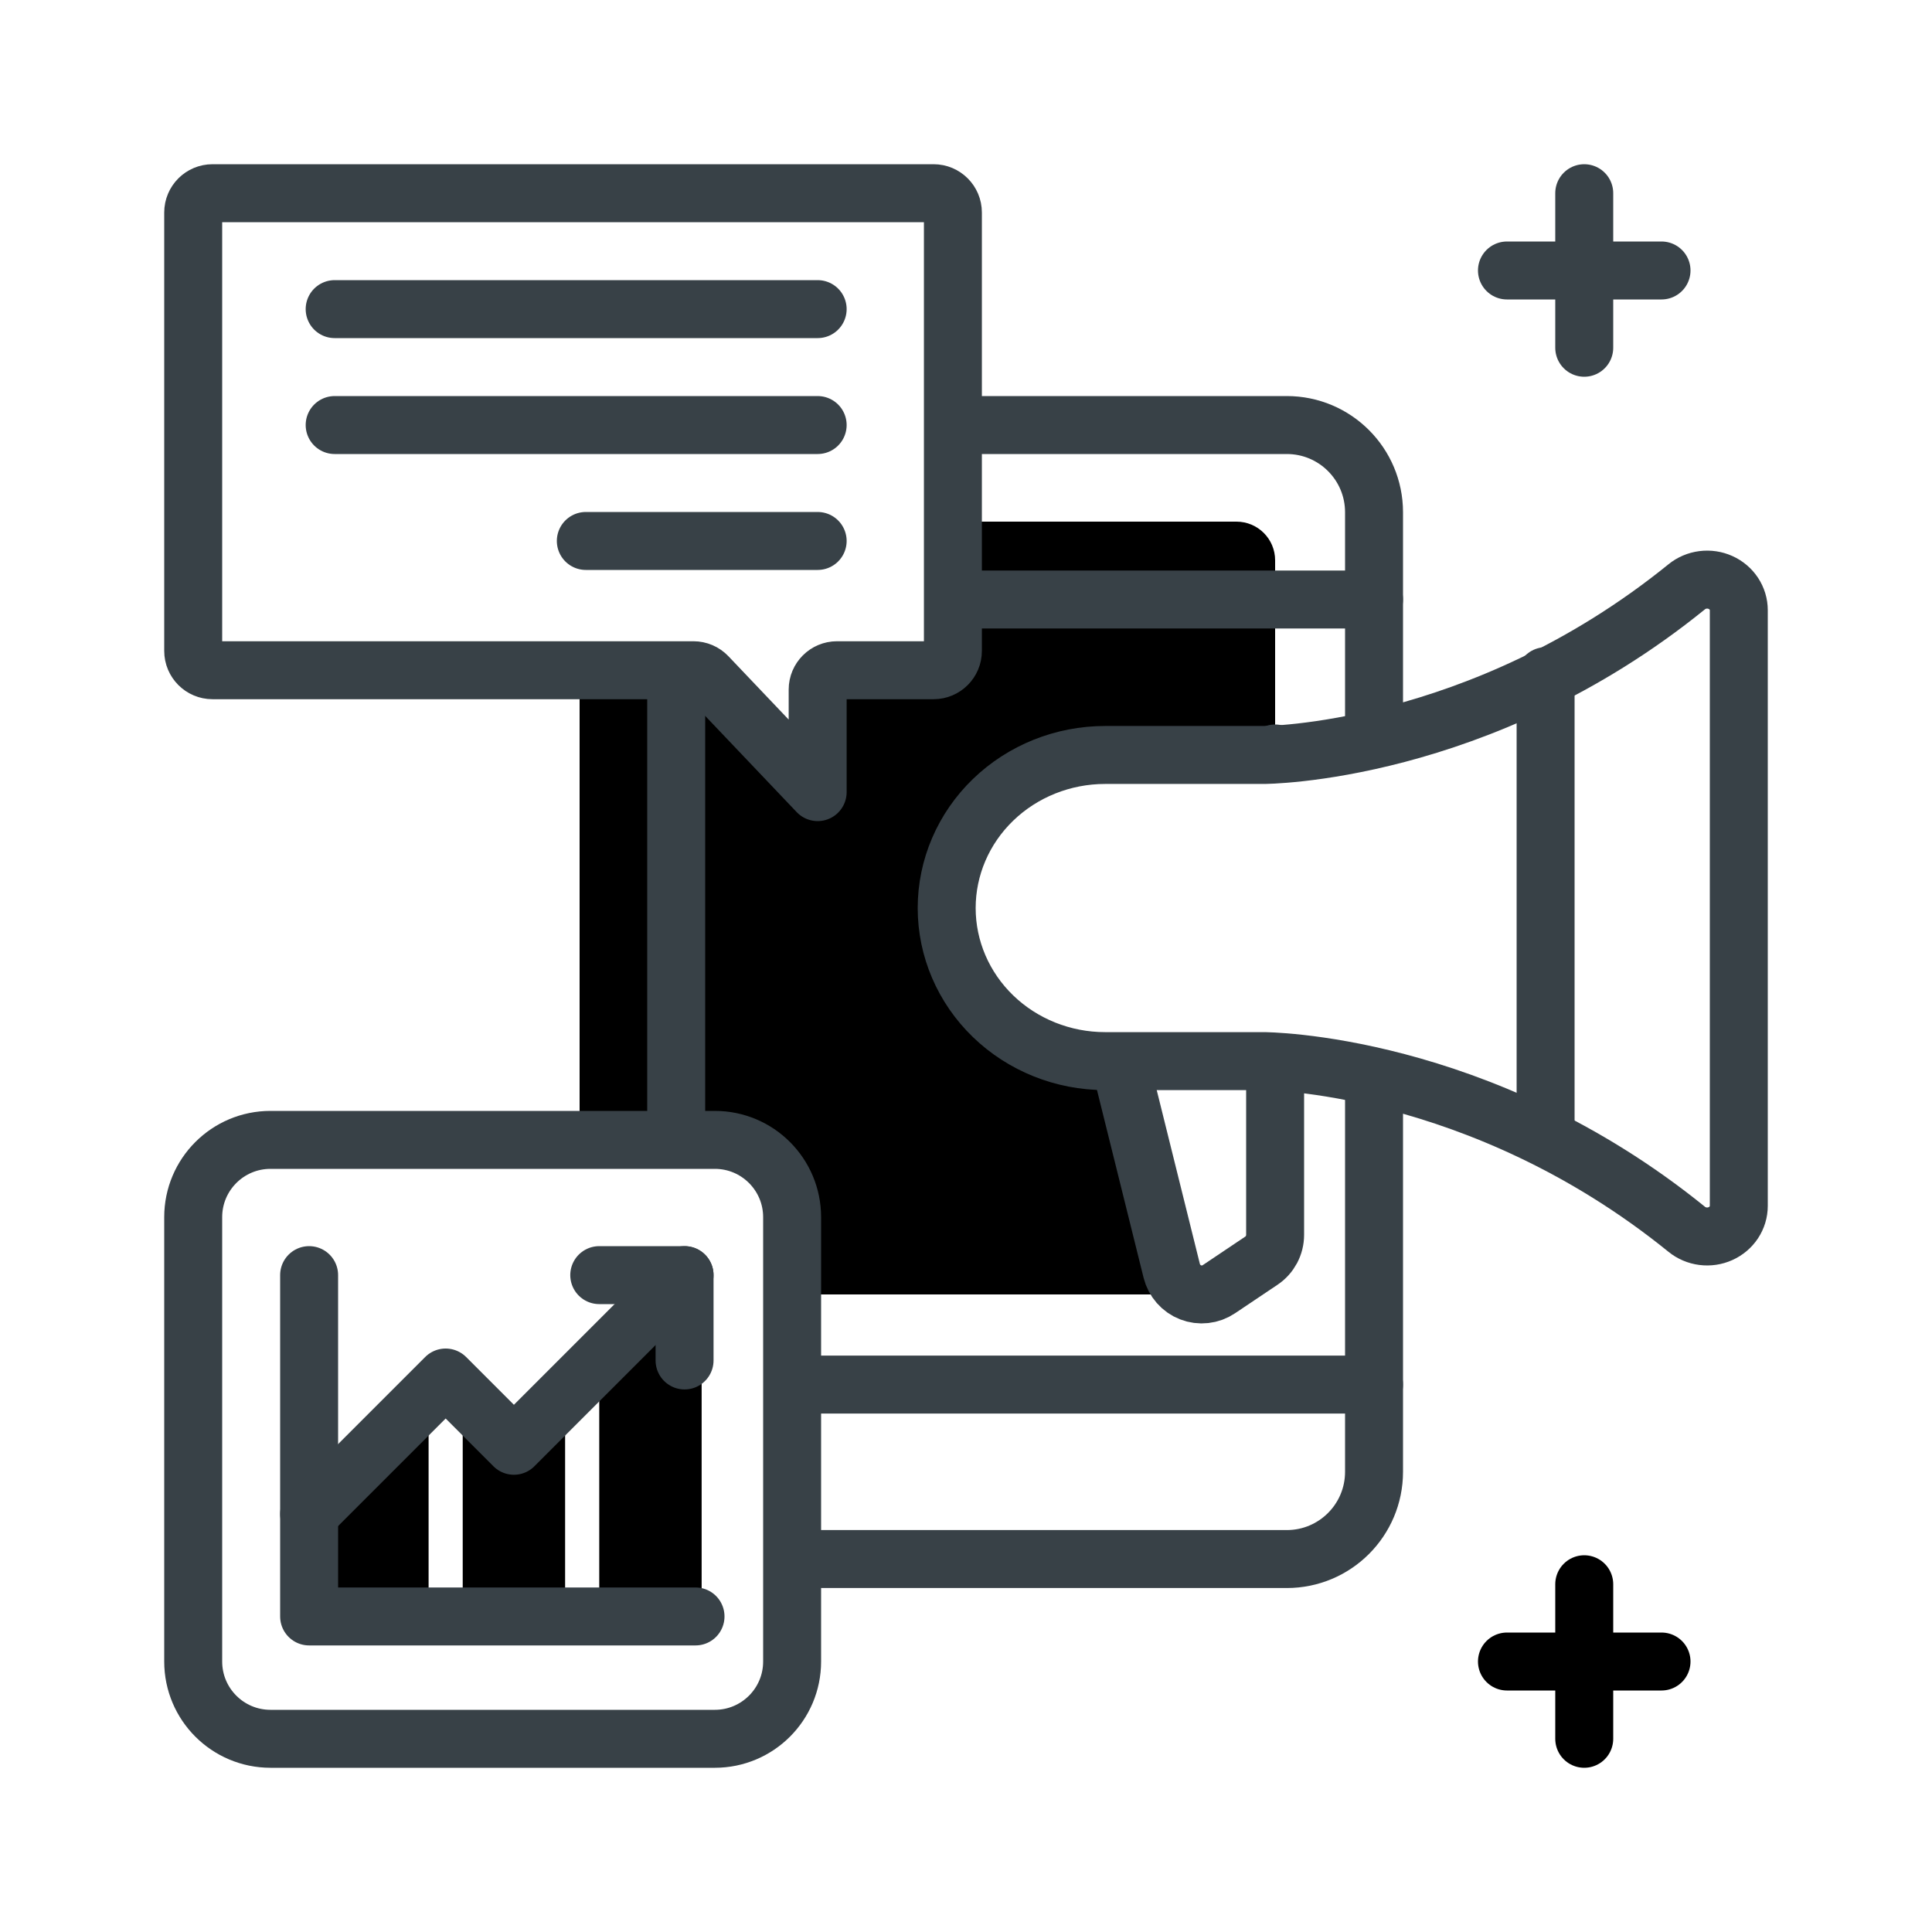
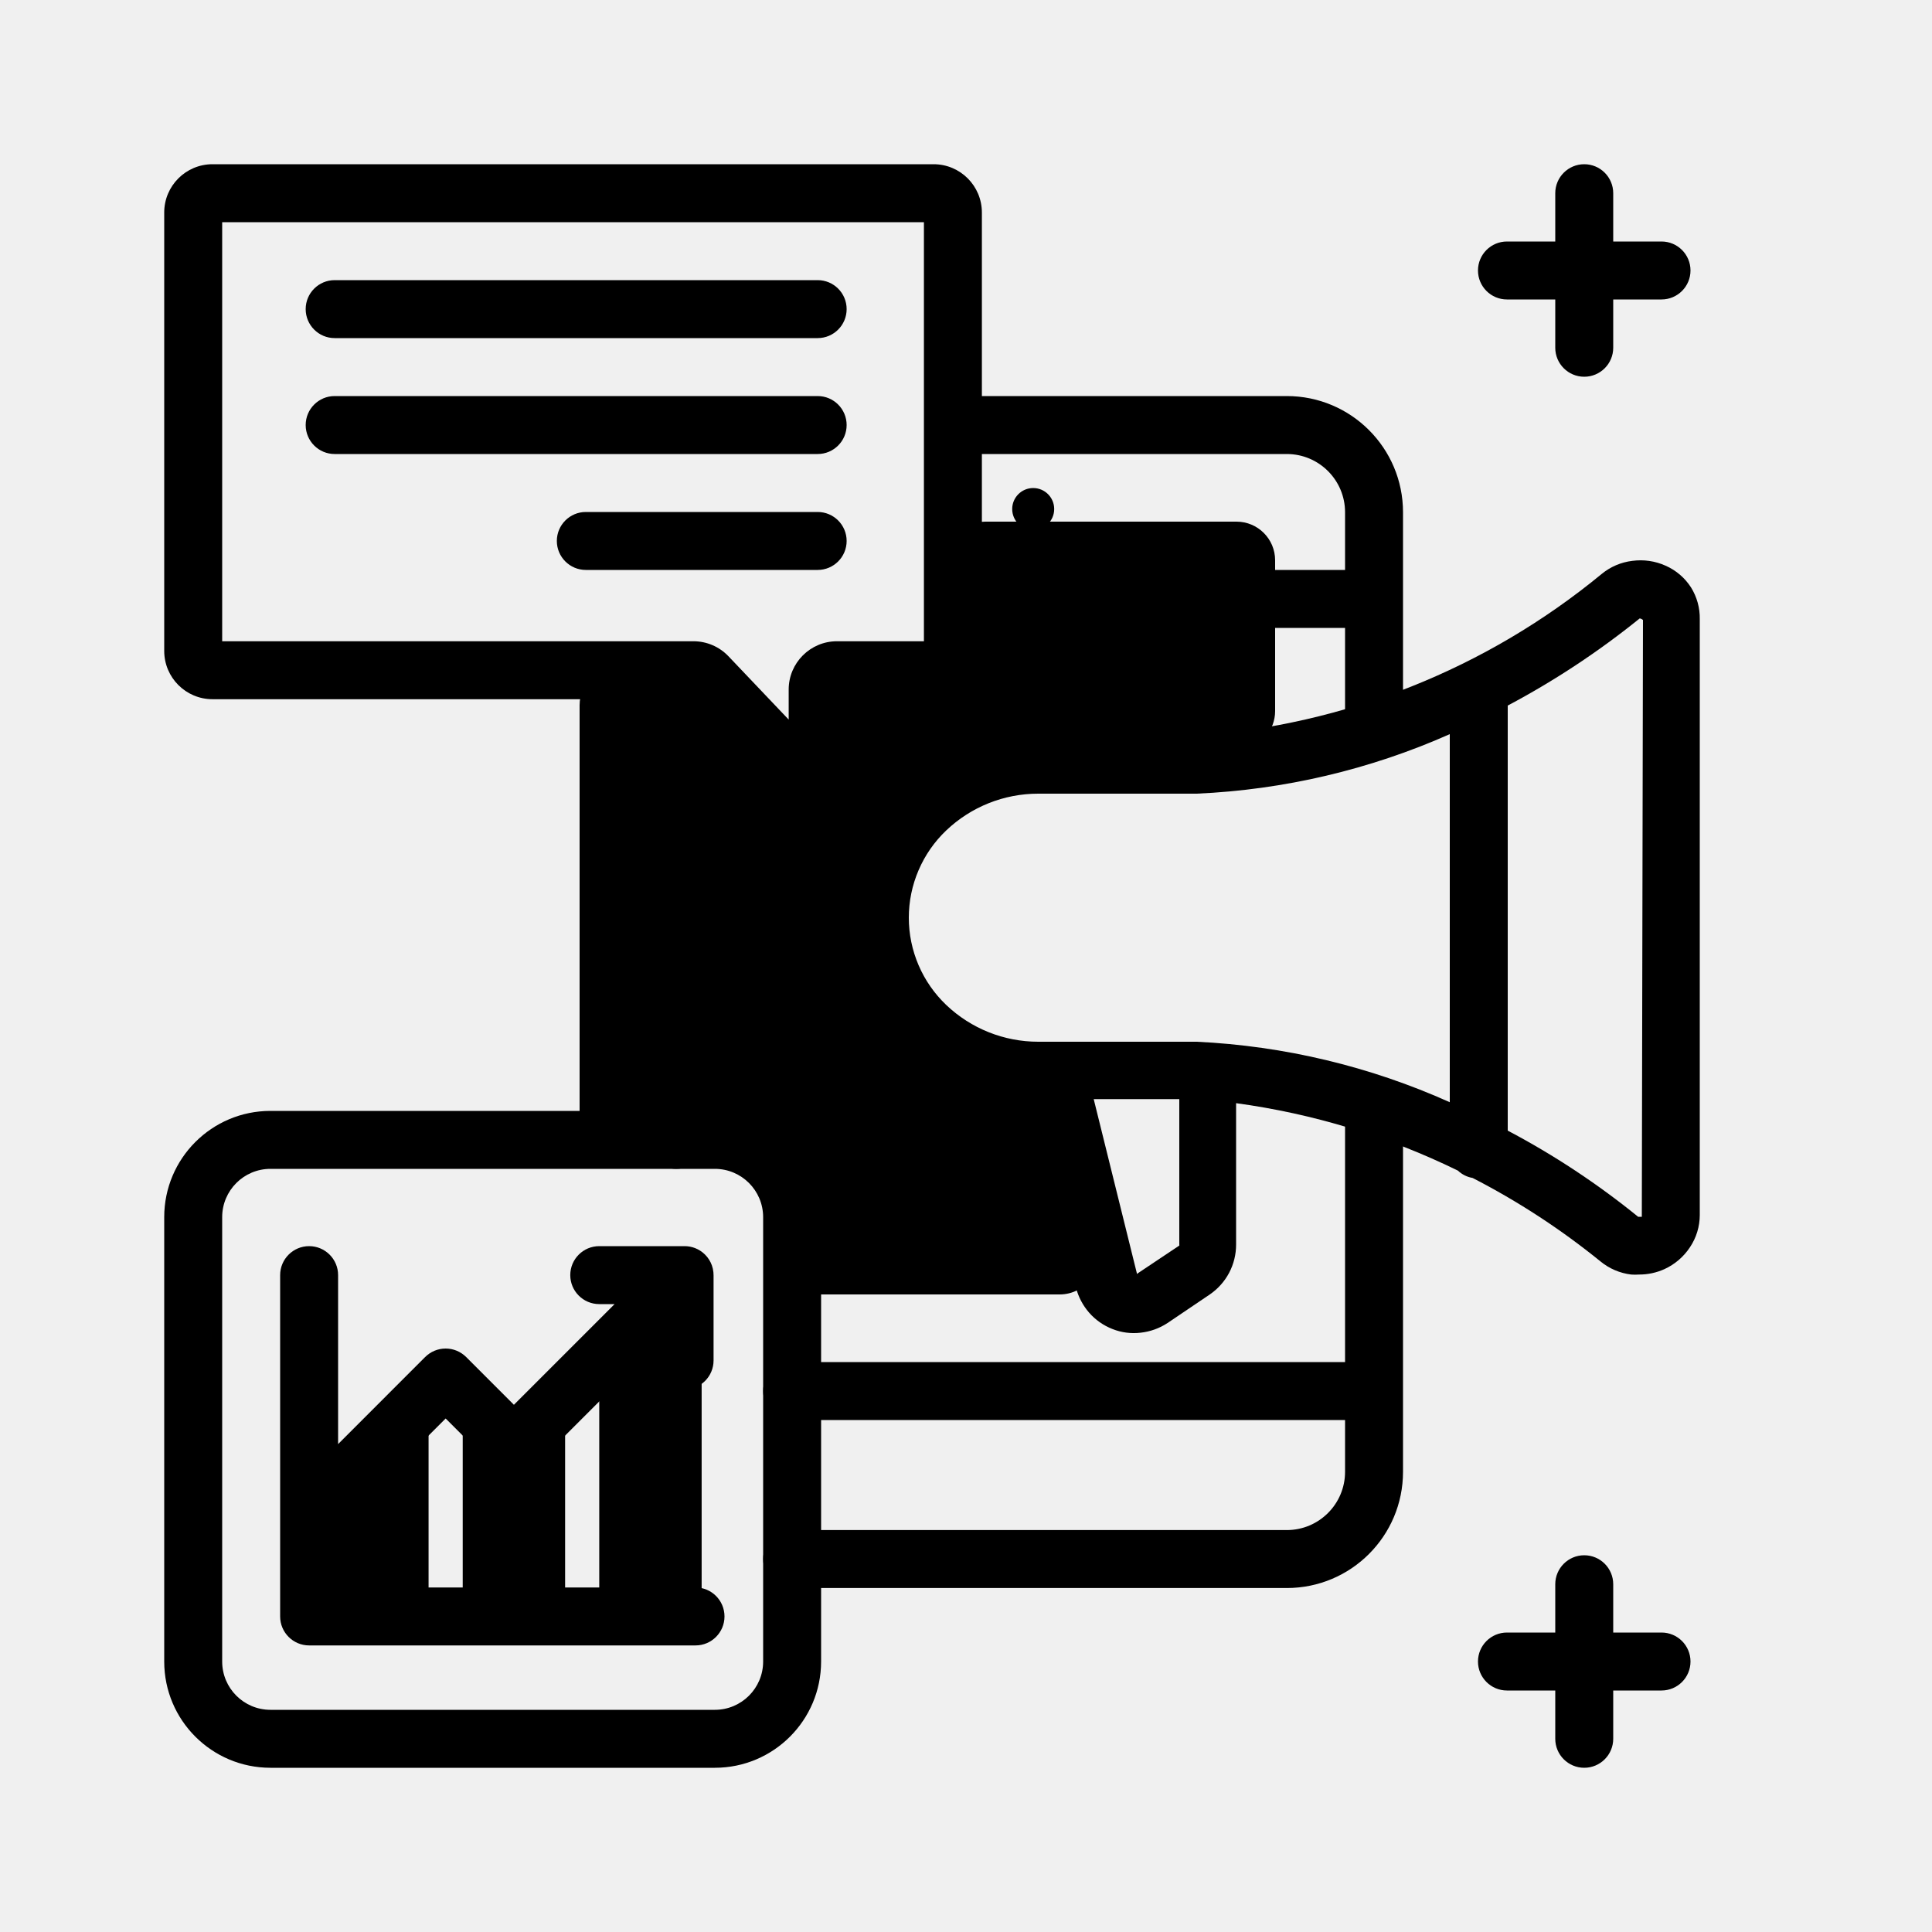
- <svg xmlns="http://www.w3.org/2000/svg" width="100" height="100" viewBox="0 0 100 100" fill="none">
-   <rect width="100" height="100" fill="white" />
-   <rect x="30" y="27" width="36" height="40" rx="2" fill="currentColor" />
-   <path d="M66.605 22H39.515C37.022 22 35 24.021 35 26.515V76.181C35 78.674 37.022 80.696 39.515 80.696H66.605C69.099 80.696 71.12 78.674 71.12 76.181V26.515C71.12 24.021 69.099 22 66.605 22Z" stroke="#384147" stroke-width="3" stroke-linecap="round" stroke-linejoin="round" />
-   <path d="M66 39V63.913C66 64.179 65.935 64.44 65.811 64.674C65.686 64.907 65.507 65.107 65.287 65.254L63.089 66.729C62.876 66.873 62.631 66.962 62.377 66.99C62.122 67.019 61.864 66.985 61.625 66.892C61.386 66.799 61.172 66.649 61.002 66.455C60.833 66.262 60.712 66.03 60.649 65.78L58 55.11" fill="white" />
-   <path d="M66 39V63.913C66 64.179 65.935 64.44 65.811 64.674C65.686 64.907 65.507 65.107 65.287 65.254L63.089 66.729C62.876 66.873 62.631 66.962 62.377 66.99C62.122 67.019 61.864 66.985 61.625 66.892C61.386 66.799 61.172 66.649 61.002 66.455C60.833 66.262 60.712 66.03 60.649 65.78L58 55.11" stroke="#384147" stroke-width="3" stroke-linecap="round" stroke-linejoin="round" />
-   <path d="M57.2 54.923C55.025 54.923 52.94 54.088 51.402 52.602C49.864 51.117 49 49.101 49 47C49 44.899 49.864 42.883 51.402 41.398C52.94 39.912 55.025 39.077 57.2 39.077H65.4C65.4 39.077 76.563 39.077 87.305 30.372C87.543 30.178 87.835 30.054 88.144 30.014C88.454 29.974 88.769 30.02 89.052 30.148C89.335 30.275 89.575 30.478 89.743 30.732C89.91 30.986 90 31.282 90 31.584V62.416C90 62.718 89.91 63.014 89.743 63.268C89.575 63.522 89.335 63.725 89.052 63.852C88.769 63.98 88.454 64.026 88.144 63.986C87.835 63.946 87.543 63.822 87.305 63.628C76.563 54.923 65.4 54.923 65.4 54.923H57.2Z" fill="white" stroke="#384147" stroke-width="3" stroke-linecap="round" stroke-linejoin="round" />
-   <path d="M35 31.03H71.12" stroke="#384147" stroke-width="3" stroke-linecap="round" stroke-linejoin="round" />
-   <path d="M35 71.665H71.12" stroke="#384147" stroke-width="3" stroke-linecap="round" stroke-linejoin="round" />
-   <circle cx="53.479" cy="26.348" r="1.087" />
-   <path d="M80 35V58.5" stroke="#384147" stroke-width="3" stroke-linecap="round" stroke-linejoin="round" />
-   <path d="M49.322 11C49.322 10.448 48.875 10 48.322 10H11C10.448 10 10 10.448 10 11V33.691C10 34.243 10.448 34.691 11 34.691H35.893C36.167 34.691 36.429 34.803 36.618 35.002L42.322 41V35.691C42.322 35.139 42.77 34.691 43.322 34.691H48.322C48.875 34.691 49.322 34.243 49.322 33.691V11Z" fill="white" stroke="#384147" stroke-width="3" stroke-linecap="round" stroke-linejoin="round" />
-   <path d="M42.322 16L17.322 16" stroke="#384147" stroke-width="3" stroke-linecap="round" stroke-linejoin="round" />
-   <path d="M42.322 22L17.322 22" stroke="#384147" stroke-width="3" stroke-linecap="round" stroke-linejoin="round" />
-   <path d="M42.322 28H30.322" stroke="#384147" stroke-width="3" stroke-linecap="round" stroke-linejoin="round" />
-   <rect x="10" y="59" width="31" height="31" rx="4" fill="white" stroke="#384147" stroke-width="3" stroke-linecap="round" stroke-linejoin="round" />
-   <path d="M16.884 76.6L22.184 72.718V83.667H16.884V76.6Z" fill="currentColor" />
+ <svg xmlns="http://www.w3.org/2000/svg" width="100" height="100" viewBox="0 0 100 100">
+   <path d="M40.5 62V65C40.5 66.105 41.395 67 42.5 67H53.25H54.849C56.177 67 57.137 65.728 56.772 64.451L56.5 63.5L54.38 56.292C54.15 55.511 53.47 54.947 52.66 54.866L49.874 54.587C49.317 54.532 48.809 54.245 48.473 53.797L46.345 50.96C46.12 50.66 45.983 50.301 45.952 49.926L45.586 45.537C45.532 44.887 45.798 44.252 46.299 43.834L50.944 39.964C51.303 39.664 51.756 39.5 52.224 39.5H59.834C59.945 39.5 60.055 39.491 60.163 39.473L64.329 38.779C65.293 38.618 66 37.783 66 36.806V29C66 27.895 65.105 27 64 27H51C49.895 27 49 27.895 49 29V32.5C49 33.605 48.105 34.5 47 34.5H44.257C43.287 34.5 42.5 35.287 42.5 36.257C42.5 37.823 40.607 38.607 39.5 37.5L37.086 35.086C36.711 34.711 36.202 34.5 35.672 34.5H32C30.895 34.5 30 35.395 30 36.5V58C30 59.105 30.895 60 32 60H38.5C39.605 60 40.5 60.895 40.5 62Z" fill="currentColor" />
+   <path fill-rule="evenodd" clip-rule="evenodd" d="M48 22C48 21.172 48.672 20.5 49.5 20.5H66.605C69.927 20.5 72.62 23.193 72.62 26.515V37.5C72.62 38.328 71.949 39 71.12 39C70.292 39 69.62 38.328 69.62 37.5V26.515C69.62 24.85 68.27 23.5 66.605 23.5H49.5C48.672 23.5 48 22.828 48 22ZM35 33.5C35.828 33.5 36.5 34.172 36.5 35V59C36.5 59.828 35.828 60.5 35 60.5C34.172 60.5 33.5 59.828 33.5 59V35C33.5 34.172 34.172 33.5 35 33.5ZM71.12 56C71.949 56 72.62 56.672 72.62 57.5V76.181C72.62 79.503 69.927 82.196 66.605 82.196H41C40.172 82.196 39.5 81.524 39.5 80.696C39.5 79.867 40.172 79.196 41 79.196H66.605C68.27 79.196 69.62 77.846 69.62 76.181V57.5C69.62 56.672 70.292 56 71.12 56Z" />
+   <g clip-path="url(#clip0_3574:12863)">
+     <path fill-rule="evenodd" clip-rule="evenodd" d="M87.53 30.41C87.211 29.911 86.752 29.518 86.21 29.28C85.671 29.038 85.076 28.951 84.49 29.03C83.906 29.099 83.354 29.335 82.9 29.71C76.941 34.617 69.6 37.543 61.9 38.08H53.7C51.15 38.067 48.696 39.05 46.86 40.82C45.961 41.685 45.244 42.722 44.753 43.87C44.262 45.017 44.006 46.252 44 47.5C44 48.749 44.254 49.985 44.745 51.133C45.237 52.281 45.956 53.318 46.86 54.18C48.591 55.847 50.878 56.815 53.28 56.9L55.69 66.64C55.812 67.12 56.045 67.565 56.37 67.94C56.699 68.317 57.114 68.608 57.58 68.79C58.043 68.974 58.545 69.039 59.04 68.98C59.536 68.926 60.013 68.754 60.43 68.48L62.62 67C63.039 66.713 63.383 66.329 63.62 65.88C63.859 65.427 63.982 64.922 63.98 64.41V57.1C67.968 57.643 71.844 58.821 75.46 60.59C75.67 60.789 75.935 60.922 76.22 60.97C78.57 62.178 80.788 63.625 82.84 65.29C83.294 65.664 83.846 65.9 84.43 65.97C84.567 65.98 84.703 65.98 84.84 65.97C85.291 65.972 85.738 65.876 86.15 65.69C86.687 65.444 87.145 65.053 87.47 64.56C87.802 64.066 87.979 63.485 87.98 62.89V32.05C87.991 31.471 87.835 30.902 87.53 30.41ZM61.04 64.41C61.045 64.43 61.045 64.45 61.04 64.47L58.84 65.94V65.89L56.61 56.89H61.04V64.41ZM75.04 57.05C70.907 55.196 66.464 54.135 61.94 53.92H53.74C51.968 53.921 50.264 53.241 48.98 52.02C48.367 51.437 47.879 50.736 47.546 49.959C47.212 49.182 47.04 48.345 47.04 47.5C47.04 46.654 47.212 45.818 47.546 45.041C47.879 44.264 48.367 43.562 48.98 42.98C50.264 41.759 51.968 41.079 53.74 41.08H61.94C66.46 40.88 70.904 39.835 75.04 38V57.05ZM84.98 62.98C84.98 62.98 84.91 62.98 84.79 62.98C82.691 61.276 80.431 59.782 78.04 58.52V36.52C80.456 35.239 82.743 33.728 84.87 32.01C84.87 32.01 84.95 32.01 85.04 32.09L84.98 62.98Z" />
+   </g>
+   <path fill-rule="evenodd" clip-rule="evenodd" d="M48.5 31C48.5 30.172 49.172 29.5 50 29.5L71 29.5C71.828 29.5 72.5 30.172 72.5 31C72.5 31.828 71.828 32.5 71 32.5L50 32.5C49.172 32.5 48.5 31.828 48.5 31Z" />
+   <path fill-rule="evenodd" clip-rule="evenodd" d="M39.5 72C39.5 71.172 40.172 70.5 41 70.5L71 70.5C71.828 70.5 72.5 71.172 72.5 72C72.5 72.828 71.828 73.5 71 73.5L41 73.5C40.172 73.5 39.5 72.828 39.5 72Z" />
+   <circle cx="53.478" cy="26.348" r="1.087" />
+   <path fill-rule="evenodd" clip-rule="evenodd" d="M50.822 11C50.822 9.619 49.703 8.5 48.322 8.5H11C9.619 8.5 8.5 9.619 8.5 11V33.691C8.5 35.072 9.619 36.191 11 36.191H35.679L41.235 42.034C41.658 42.478 42.309 42.621 42.879 42.393C43.449 42.165 43.822 41.614 43.822 41V36.191H48.322C49.703 36.191 50.822 35.072 50.822 33.691V11ZM47.822 11.5V33.191H43.322C41.942 33.191 40.822 34.31 40.822 35.691V37.246L37.705 33.968C37.233 33.472 36.578 33.191 35.893 33.191H11.5V11.5H47.822Z" />
+   <path fill-rule="evenodd" clip-rule="evenodd" d="M43.822 16C43.822 15.172 43.151 14.5 42.322 14.5L17.322 14.5C16.494 14.5 15.822 15.172 15.822 16C15.822 16.828 16.494 17.5 17.322 17.5L42.322 17.5C43.151 17.5 43.822 16.828 43.822 16Z" />
+   <path fill-rule="evenodd" clip-rule="evenodd" d="M43.822 22C43.822 21.172 43.151 20.5 42.322 20.5L17.322 20.5C16.494 20.5 15.822 21.172 15.822 22C15.822 22.828 16.494 23.5 17.322 23.5L42.322 23.5C43.151 23.5 43.822 22.828 43.822 22Z" />
+   <path fill-rule="evenodd" clip-rule="evenodd" d="M43.822 28C43.822 27.172 43.151 26.5 42.322 26.5H30.322C29.494 26.5 28.822 27.172 28.822 28C28.822 28.828 29.494 29.5 30.322 29.5H42.322C43.151 29.5 43.822 28.828 43.822 28Z" />
+   <path fill-rule="evenodd" clip-rule="evenodd" d="M8.5 63C8.5 59.962 10.962 57.5 14 57.5H37C40.038 57.5 42.5 59.962 42.5 63V86C42.5 89.038 40.038 91.5 37 91.5H14C10.962 91.5 8.5 89.038 8.5 86V63ZM14 60.5C12.619 60.5 11.5 61.619 11.5 63V86C11.5 87.381 12.619 88.5 14 88.5H37C38.381 88.5 39.5 87.381 39.5 86V63C39.5 61.619 38.381 60.5 37 60.5H14Z" />
+   <path d="M16.883 76.6L22.183 72.718V83.667H16.883V76.6Z" fill="currentColor" />
  <rect x="23.95" y="73.067" width="5.3" height="10.6" fill="currentColor" />
  <path d="M31.017 69.533L36.317 67.767V83.667H31.017V69.533Z" fill="currentColor" />
-   <path d="M36 83.667H16V66" stroke="#384147" stroke-width="3" stroke-linecap="round" stroke-linejoin="round" />
-   <path d="M35.433 66L26.6 74.833L23.067 71.3L16 78.367" stroke="#384147" stroke-width="3" stroke-linecap="round" stroke-linejoin="round" />
-   <path d="M35.433 70.417V66H31.017" stroke="#384147" stroke-width="3" stroke-linecap="round" stroke-linejoin="round" />
-   <path d="M78 14H86" stroke="#384147" stroke-width="3" stroke-linecap="round" stroke-linejoin="round" />
-   <path d="M82 18L82 10" stroke="#384147" stroke-width="3" stroke-linecap="round" stroke-linejoin="round" />
-   <path d="M78 86H86" stroke="currentColor" stroke-width="3" stroke-linecap="round" stroke-linejoin="round" />
-   <path d="M82 90L82 82" stroke="currentColor" stroke-width="3" stroke-linecap="round" stroke-linejoin="round" />
+   <path fill-rule="evenodd" clip-rule="evenodd" d="M33.934 69.621L27.661 75.894C27.38 76.175 26.998 76.333 26.6 76.333C26.202 76.333 25.821 76.175 25.54 75.894L23.067 73.421L17.5 78.988V82.167H36C36.828 82.167 37.5 82.838 37.5 83.667C37.5 84.495 36.828 85.167 36 85.167H16C15.172 85.167 14.5 84.495 14.5 83.667V66C14.5 65.172 15.172 64.5 16 64.5C16.828 64.5 17.5 65.172 17.5 66V74.746L22.006 70.239C22.288 69.958 22.669 69.8 23.067 69.8C23.465 69.8 23.846 69.958 24.128 70.239L26.6 72.712L31.812 67.5H31.017C30.188 67.5 29.517 66.828 29.517 66C29.517 65.172 30.188 64.5 31.017 64.5H35.434C35.434 64.5 35.434 64.5 35.434 64.5C35.626 64.5 35.809 64.536 35.978 64.602C36.166 64.675 36.342 64.787 36.494 64.939C36.658 65.103 36.776 65.295 36.848 65.5C36.888 65.612 36.914 65.73 36.926 65.852C36.932 65.906 36.934 65.96 36.934 66.014V70.417C36.934 71.245 36.262 71.917 35.434 71.917C34.605 71.917 33.934 71.245 33.934 70.417V69.621Z" />
+   <path fill-rule="evenodd" clip-rule="evenodd" d="M80.5 18C80.5 18.828 81.172 19.5 82 19.5C82.828 19.5 83.5 18.828 83.5 18L83.5 15.5H86C86.828 15.5 87.5 14.828 87.5 14C87.5 13.172 86.828 12.5 86 12.5H83.5L83.5 10C83.5 9.172 82.828 8.5 82 8.5C81.172 8.5 80.5 9.172 80.5 10L80.5 12.5H78C77.172 12.5 76.5 13.172 76.5 14C76.5 14.828 77.172 15.5 78 15.5H80.5L80.5 18Z" />
+   <path fill-rule="evenodd" clip-rule="evenodd" d="M80.5 90C80.5 90.828 81.172 91.5 82 91.5C82.828 91.5 83.5 90.828 83.5 90L83.5 87.5H86C86.828 87.5 87.5 86.828 87.5 86C87.5 85.172 86.828 84.5 86 84.5H83.5L83.5 82C83.5 81.172 82.828 80.5 82 80.5C81.172 80.5 80.5 81.172 80.5 82L80.5 84.5H78C77.172 84.5 76.5 85.172 76.5 86C76.5 86.828 77.172 87.5 78 87.5H80.5L80.5 90Z" fill="currentColor" />
+   <defs>
+     <clipPath id="clip0_3574:12863">
+       <rect width="44" height="40" fill="white" transform="translate(44 29)" />
+     </clipPath>
+   </defs>
</svg>
